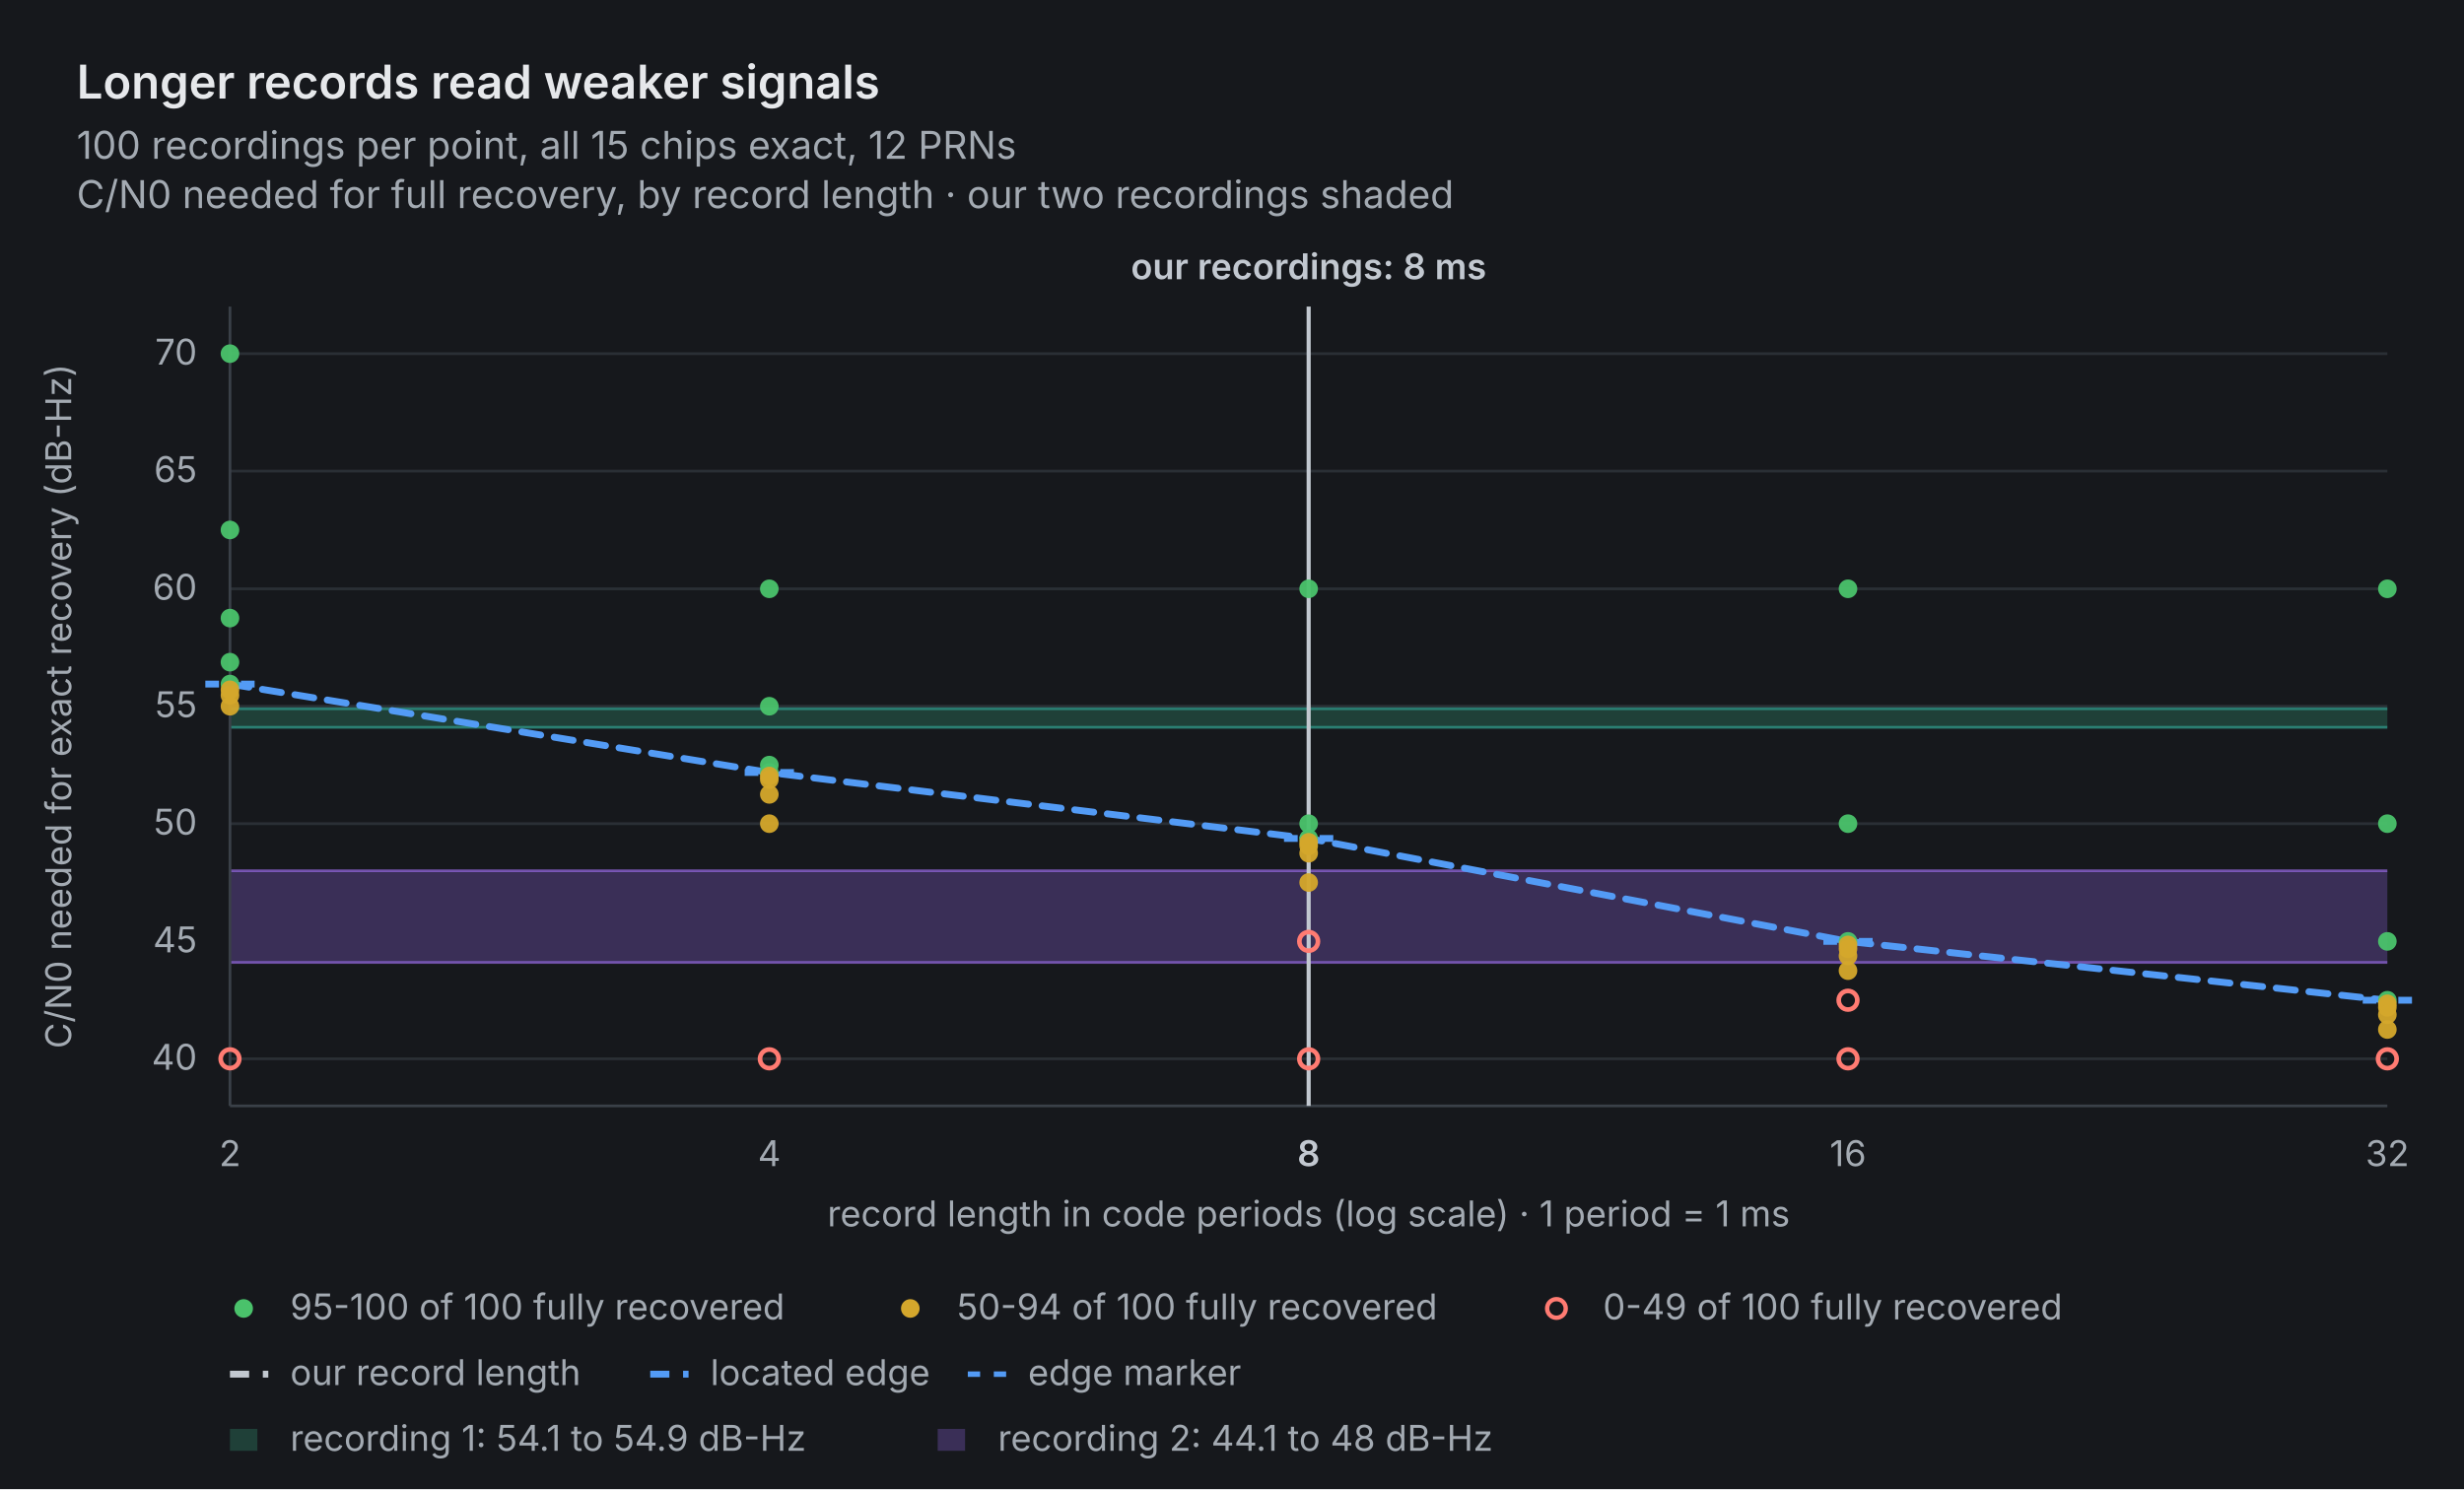
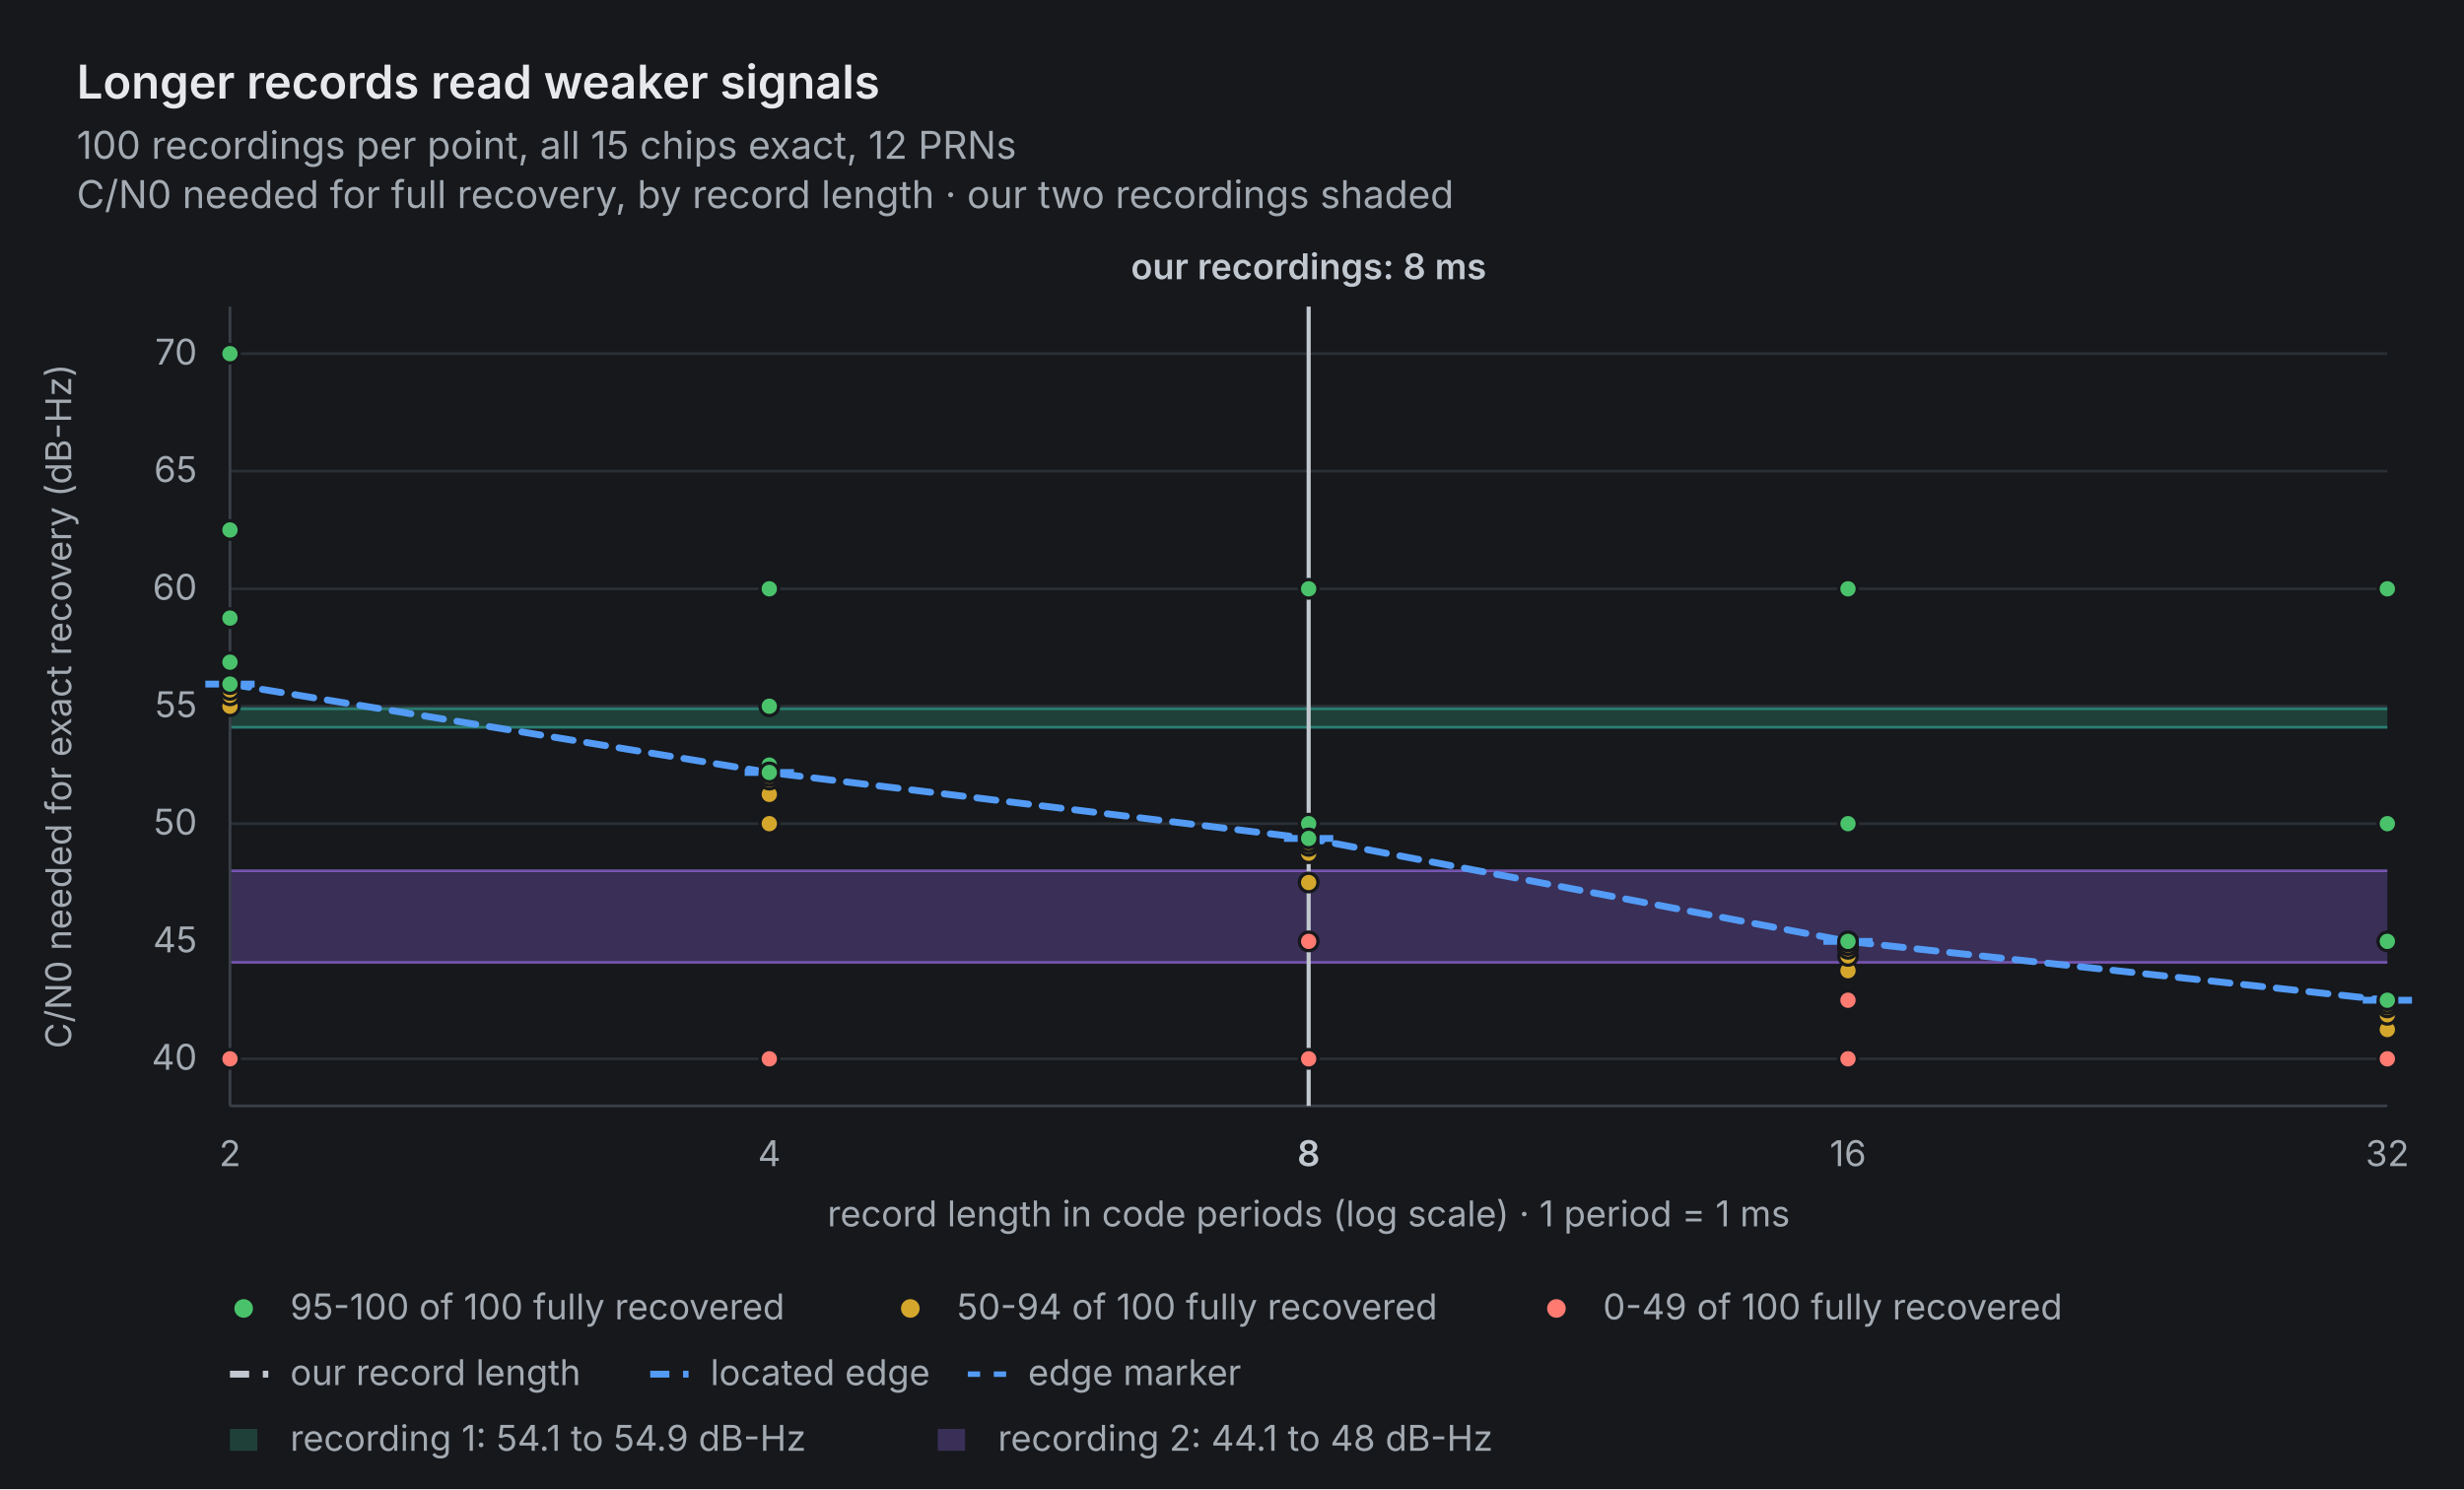
<svg xmlns="http://www.w3.org/2000/svg" width="900" height="544" viewBox="0 0 900 544" role="img" aria-labelledby="duration-figure-title" font-family="system-ui, -apple-system, Segoe UI, sans-serif">
  <rect width="900" height="544" fill="#16181c" />
  <text x="28" y="36" font-size="17" font-weight="600" fill="#e6e8eb">Longer records read weaker signals</text>
  <text x="28" y="58" font-size="14" fill="#a3aab2">100 recordings per point, all 15 chips exact, 12 PRNs</text>
  <text x="28" y="76" font-size="14" fill="#a3aab2">C/N0 needed for full recovery, by record length · our two recordings shaded</text>
  <line x1="84" y1="386.8" x2="872" y2="386.8" stroke="#2a2f35" stroke-width="1" />
  <text x="72" y="390.8" text-anchor="end" font-size="13" fill="#a3aab2">40</text>
  <line x1="84" y1="343.9" x2="872" y2="343.9" stroke="#2a2f35" stroke-width="1" />
  <text x="72" y="347.9" text-anchor="end" font-size="13" fill="#a3aab2">45</text>
  <line x1="84" y1="300.9" x2="872" y2="300.9" stroke="#2a2f35" stroke-width="1" />
  <text x="72" y="304.9" text-anchor="end" font-size="13" fill="#a3aab2">50</text>
  <line x1="84" y1="258.0" x2="872" y2="258.0" stroke="#2a2f35" stroke-width="1" />
  <text x="72" y="262.0" text-anchor="end" font-size="13" fill="#a3aab2">55</text>
  <line x1="84" y1="215.1" x2="872" y2="215.1" stroke="#2a2f35" stroke-width="1" />
  <text x="72" y="219.1" text-anchor="end" font-size="13" fill="#a3aab2">60</text>
  <line x1="84" y1="172.1" x2="872" y2="172.1" stroke="#2a2f35" stroke-width="1" />
  <text x="72" y="176.1" text-anchor="end" font-size="13" fill="#a3aab2">65</text>
  <line x1="84" y1="129.2" x2="872" y2="129.2" stroke="#2a2f35" stroke-width="1" />
  <text x="72" y="133.2" text-anchor="end" font-size="13" fill="#a3aab2">70</text>
  <rect x="84.0" y="258.9" width="788.0" height="6.9" fill="#1f4038" />
  <line x1="84.0" y1="258.9" x2="872" y2="258.9" stroke="#34b3a0" stroke-opacity="0.6" stroke-width="1" />
  <line x1="84.0" y1="265.7" x2="872" y2="265.7" stroke="#34b3a0" stroke-opacity="0.6" stroke-width="1" />
  <rect x="84.0" y="318.1" width="788.0" height="33.5" fill="#3a2f57" />
  <line x1="84.0" y1="318.1" x2="872" y2="318.1" stroke="#a371f7" stroke-opacity="0.6" stroke-width="1" />
  <line x1="84.0" y1="351.6" x2="872" y2="351.6" stroke="#a371f7" stroke-opacity="0.6" stroke-width="1" />
  <line x1="84" y1="404" x2="872" y2="404" stroke="#3a4048" />
  <line x1="84" y1="112" x2="84" y2="404" stroke="#3a4048" />
  <text x="84.0" y="426" text-anchor="middle" font-size="13" font-weight="400" fill="#a3aab2">2</text>
  <text x="281.0" y="426" text-anchor="middle" font-size="13" font-weight="400" fill="#a3aab2">4</text>
  <text x="478.0" y="426" text-anchor="middle" font-size="13" font-weight="600" fill="#c2c8d0">8</text>
  <text x="675.0" y="426" text-anchor="middle" font-size="13" font-weight="400" fill="#a3aab2">16</text>
  <text x="872.0" y="426" text-anchor="middle" font-size="13" font-weight="400" fill="#a3aab2">32</text>
  <text x="478" y="448" text-anchor="middle" font-size="13" fill="#a3aab2">record length in code periods (log scale) · 1 period = 1 ms</text>
  <text transform="translate(26 258) rotate(-90)" text-anchor="middle" font-size="13" fill="#a3aab2">C/N0 needed for exact recovery (dB-Hz)</text>
  <line x1="478.0" y1="112" x2="478.0" y2="404" stroke="#c2c8d0" stroke-width="1.5" />
  <text x="478.0" y="102" text-anchor="middle" font-size="13" font-weight="600" fill="#c2c8d0">our recordings: 8 ms</text>
  <polyline points="84.0,249.9 281.0,282.2 478.0,306.3 675.0,343.9 872.0,365.4" fill="none" stroke="#539bf5" stroke-width="2.5" stroke-dasharray="7 5" stroke-linecap="round" />
-   <circle cx="84.0" cy="129.2" r="3.4" fill="#4ac26b" fill-opacity="0.95" />
-   <circle cx="84.0" cy="193.6" r="3.4" fill="#4ac26b" fill-opacity="0.95" />
-   <circle cx="84.0" cy="225.8" r="3.4" fill="#4ac26b" fill-opacity="0.95" />
-   <circle cx="84.0" cy="241.9" r="3.4" fill="#4ac26b" fill-opacity="0.95" />
-   <circle cx="84.0" cy="249.9" r="3.4" fill="#4ac26b" fill-opacity="0.95" />
-   <circle cx="84.0" cy="252.0" r="3.4" fill="#d4a72c" fill-opacity="0.95" />
-   <circle cx="84.0" cy="254.0" r="3.4" fill="#d4a72c" fill-opacity="0.95" />
-   <circle cx="84.0" cy="258.0" r="3.4" fill="#d4a72c" fill-opacity="0.95" />
-   <circle cx="84.0" cy="386.8" r="3.4" fill="none" stroke="#ff7b72" stroke-width="1.7" />
+   <circle cx="84.0" cy="386.8" r="3.4" fill="#ff7b72" stroke="#16181c" stroke-width="1.2" />
+   <circle cx="84.0" cy="129.2" r="3.4" fill="#4ac26b" stroke="#16181c" stroke-width="1.2" />
+   <circle cx="84.0" cy="193.6" r="3.4" fill="#4ac26b" stroke="#16181c" stroke-width="1.2" />
+   <circle cx="84.0" cy="225.8" r="3.4" fill="#4ac26b" stroke="#16181c" stroke-width="1.2" />
+   <circle cx="84.0" cy="241.9" r="3.4" fill="#4ac26b" stroke="#16181c" stroke-width="1.2" />
+   <circle cx="84.0" cy="258.0" r="3.4" fill="#d4a72c" stroke="#16181c" stroke-width="1.2" />
+   <circle cx="84.0" cy="254.0" r="3.4" fill="#d4a72c" stroke="#16181c" stroke-width="1.2" />
+   <circle cx="84.0" cy="252.0" r="3.4" fill="#d4a72c" stroke="#16181c" stroke-width="1.2" />
+   <circle cx="84.0" cy="249.9" r="3.4" fill="#4ac26b" stroke="#16181c" stroke-width="1.2" />
  <line x1="75.0" y1="249.9" x2="80.0" y2="249.9" stroke="#539bf5" stroke-width="2.5" />
  <line x1="88.0" y1="249.9" x2="93.0" y2="249.9" stroke="#539bf5" stroke-width="2.5" />
-   <circle cx="281.0" cy="215.1" r="3.4" fill="#4ac26b" fill-opacity="0.95" />
-   <circle cx="281.0" cy="258.0" r="3.4" fill="#4ac26b" fill-opacity="0.95" />
-   <circle cx="281.0" cy="279.5" r="3.4" fill="#4ac26b" fill-opacity="0.95" />
-   <circle cx="281.0" cy="282.2" r="3.4" fill="#4ac26b" fill-opacity="0.95" />
-   <circle cx="281.0" cy="283.5" r="3.4" fill="#d4a72c" fill-opacity="0.95" />
-   <circle cx="281.0" cy="284.8" r="3.4" fill="#d4a72c" fill-opacity="0.95" />
-   <circle cx="281.0" cy="290.2" r="3.4" fill="#d4a72c" fill-opacity="0.95" />
-   <circle cx="281.0" cy="300.9" r="3.4" fill="#d4a72c" fill-opacity="0.95" />
-   <circle cx="281.0" cy="386.8" r="3.4" fill="none" stroke="#ff7b72" stroke-width="1.7" />
+   <circle cx="281.0" cy="386.8" r="3.4" fill="#ff7b72" stroke="#16181c" stroke-width="1.2" />
+   <circle cx="281.0" cy="215.1" r="3.4" fill="#4ac26b" stroke="#16181c" stroke-width="1.2" />
+   <circle cx="281.0" cy="258.0" r="3.4" fill="#4ac26b" stroke="#16181c" stroke-width="1.2" />
+   <circle cx="281.0" cy="300.9" r="3.4" fill="#d4a72c" stroke="#16181c" stroke-width="1.2" />
+   <circle cx="281.0" cy="290.2" r="3.4" fill="#d4a72c" stroke="#16181c" stroke-width="1.2" />
+   <circle cx="281.0" cy="279.5" r="3.4" fill="#4ac26b" stroke="#16181c" stroke-width="1.2" />
+   <circle cx="281.0" cy="284.8" r="3.4" fill="#d4a72c" stroke="#16181c" stroke-width="1.2" />
+   <circle cx="281.0" cy="283.5" r="3.4" fill="#d4a72c" stroke="#16181c" stroke-width="1.2" />
+   <circle cx="281.0" cy="282.2" r="3.4" fill="#4ac26b" stroke="#16181c" stroke-width="1.2" />
  <line x1="272.0" y1="282.2" x2="277.0" y2="282.2" stroke="#539bf5" stroke-width="2.5" />
  <line x1="285.0" y1="282.2" x2="290.0" y2="282.2" stroke="#539bf5" stroke-width="2.5" />
-   <circle cx="478.0" cy="215.1" r="3.4" fill="#4ac26b" fill-opacity="0.95" />
-   <circle cx="478.0" cy="300.9" r="3.4" fill="#4ac26b" fill-opacity="0.95" />
-   <circle cx="478.0" cy="306.3" r="3.4" fill="#4ac26b" fill-opacity="0.95" />
-   <circle cx="478.0" cy="307.7" r="3.4" fill="#d4a72c" fill-opacity="0.95" />
-   <circle cx="478.0" cy="309.0" r="3.4" fill="#d4a72c" fill-opacity="0.95" />
-   <circle cx="478.0" cy="311.7" r="3.4" fill="#d4a72c" fill-opacity="0.95" />
-   <circle cx="478.0" cy="322.4" r="3.4" fill="#d4a72c" fill-opacity="0.95" />
-   <circle cx="478.0" cy="343.9" r="3.4" fill="none" stroke="#ff7b72" stroke-width="1.7" />
-   <circle cx="478.0" cy="386.8" r="3.4" fill="none" stroke="#ff7b72" stroke-width="1.7" />
+   <circle cx="478.0" cy="215.1" r="3.4" fill="#4ac26b" stroke="#16181c" stroke-width="1.2" />
+   <circle cx="478.0" cy="386.8" r="3.4" fill="#ff7b72" stroke="#16181c" stroke-width="1.2" />
+   <circle cx="478.0" cy="343.9" r="3.4" fill="#ff7b72" stroke="#16181c" stroke-width="1.2" />
+   <circle cx="478.0" cy="322.4" r="3.4" fill="#d4a72c" stroke="#16181c" stroke-width="1.2" />
+   <circle cx="478.0" cy="300.9" r="3.4" fill="#4ac26b" stroke="#16181c" stroke-width="1.2" />
+   <circle cx="478.0" cy="311.7" r="3.4" fill="#d4a72c" stroke="#16181c" stroke-width="1.2" />
+   <circle cx="478.0" cy="309.0" r="3.4" fill="#d4a72c" stroke="#16181c" stroke-width="1.2" />
+   <circle cx="478.0" cy="307.7" r="3.4" fill="#d4a72c" stroke="#16181c" stroke-width="1.2" />
+   <circle cx="478.0" cy="306.3" r="3.4" fill="#4ac26b" stroke="#16181c" stroke-width="1.2" />
  <line x1="469.0" y1="306.3" x2="474.0" y2="306.3" stroke="#539bf5" stroke-width="2.5" />
  <line x1="482.0" y1="306.3" x2="487.0" y2="306.3" stroke="#539bf5" stroke-width="2.5" />
-   <circle cx="675.0" cy="215.1" r="3.4" fill="#4ac26b" fill-opacity="0.95" />
-   <circle cx="675.0" cy="300.9" r="3.4" fill="#4ac26b" fill-opacity="0.95" />
-   <circle cx="675.0" cy="343.9" r="3.4" fill="#4ac26b" fill-opacity="0.95" />
-   <circle cx="675.0" cy="345.2" r="3.4" fill="#d4a72c" fill-opacity="0.95" />
-   <circle cx="675.0" cy="346.6" r="3.4" fill="#d4a72c" fill-opacity="0.95" />
-   <circle cx="675.0" cy="349.2" r="3.4" fill="#d4a72c" fill-opacity="0.95" />
-   <circle cx="675.0" cy="354.6" r="3.4" fill="#d4a72c" fill-opacity="0.95" />
-   <circle cx="675.0" cy="365.4" r="3.4" fill="none" stroke="#ff7b72" stroke-width="1.7" />
-   <circle cx="675.0" cy="386.8" r="3.4" fill="none" stroke="#ff7b72" stroke-width="1.7" />
+   <circle cx="675.0" cy="215.1" r="3.4" fill="#4ac26b" stroke="#16181c" stroke-width="1.2" />
+   <circle cx="675.0" cy="300.9" r="3.4" fill="#4ac26b" stroke="#16181c" stroke-width="1.2" />
+   <circle cx="675.0" cy="386.8" r="3.4" fill="#ff7b72" stroke="#16181c" stroke-width="1.2" />
+   <circle cx="675.0" cy="365.4" r="3.4" fill="#ff7b72" stroke="#16181c" stroke-width="1.2" />
+   <circle cx="675.0" cy="354.6" r="3.4" fill="#d4a72c" stroke="#16181c" stroke-width="1.2" />
+   <circle cx="675.0" cy="349.2" r="3.4" fill="#d4a72c" stroke="#16181c" stroke-width="1.2" />
+   <circle cx="675.0" cy="346.6" r="3.4" fill="#d4a72c" stroke="#16181c" stroke-width="1.2" />
+   <circle cx="675.0" cy="345.2" r="3.4" fill="#d4a72c" stroke="#16181c" stroke-width="1.2" />
+   <circle cx="675.0" cy="343.9" r="3.4" fill="#4ac26b" stroke="#16181c" stroke-width="1.2" />
  <line x1="666.0" y1="343.9" x2="671.0" y2="343.9" stroke="#539bf5" stroke-width="2.5" />
  <line x1="679.0" y1="343.9" x2="684.0" y2="343.9" stroke="#539bf5" stroke-width="2.5" />
-   <circle cx="872.0" cy="215.1" r="3.4" fill="#4ac26b" fill-opacity="0.95" />
-   <circle cx="872.0" cy="300.9" r="3.4" fill="#4ac26b" fill-opacity="0.95" />
-   <circle cx="872.0" cy="343.9" r="3.4" fill="#4ac26b" fill-opacity="0.95" />
-   <circle cx="872.0" cy="365.4" r="3.4" fill="#4ac26b" fill-opacity="0.95" />
-   <circle cx="872.0" cy="366.7" r="3.4" fill="#d4a72c" fill-opacity="0.95" />
-   <circle cx="872.0" cy="368.0" r="3.4" fill="#d4a72c" fill-opacity="0.95" />
-   <circle cx="872.0" cy="370.7" r="3.4" fill="#d4a72c" fill-opacity="0.95" />
-   <circle cx="872.0" cy="376.1" r="3.4" fill="#d4a72c" fill-opacity="0.95" />
-   <circle cx="872.0" cy="386.8" r="3.4" fill="none" stroke="#ff7b72" stroke-width="1.7" />
+   <circle cx="872.0" cy="215.1" r="3.4" fill="#4ac26b" stroke="#16181c" stroke-width="1.2" />
+   <circle cx="872.0" cy="300.9" r="3.4" fill="#4ac26b" stroke="#16181c" stroke-width="1.2" />
+   <circle cx="872.0" cy="343.9" r="3.4" fill="#4ac26b" stroke="#16181c" stroke-width="1.2" />
+   <circle cx="872.0" cy="386.8" r="3.4" fill="#ff7b72" stroke="#16181c" stroke-width="1.2" />
+   <circle cx="872.0" cy="376.1" r="3.4" fill="#d4a72c" stroke="#16181c" stroke-width="1.2" />
+   <circle cx="872.0" cy="370.7" r="3.4" fill="#d4a72c" stroke="#16181c" stroke-width="1.2" />
+   <circle cx="872.0" cy="368.0" r="3.4" fill="#d4a72c" stroke="#16181c" stroke-width="1.2" />
+   <circle cx="872.0" cy="366.7" r="3.4" fill="#d4a72c" stroke="#16181c" stroke-width="1.2" />
+   <circle cx="872.0" cy="365.4" r="3.4" fill="#4ac26b" stroke="#16181c" stroke-width="1.2" />
  <line x1="863.0" y1="365.4" x2="868.0" y2="365.4" stroke="#539bf5" stroke-width="2.5" />
  <line x1="876.0" y1="365.4" x2="881.0" y2="365.4" stroke="#539bf5" stroke-width="2.5" />
  <circle cx="89.0" cy="478" r="3.4" fill="#4ac26b" />
  <text x="106.0" y="482" font-size="13" fill="#a3aab2">95-100 of 100 fully recovered</text>
  <circle cx="332.5" cy="478" r="3.4" fill="#d4a72c" />
  <text x="349.5" y="482" font-size="13" fill="#a3aab2">50-94 of 100 fully recovered</text>
-   <circle cx="568.5" cy="478" r="3.4" fill="none" stroke="#ff7b72" stroke-width="1.6" />
+   <circle cx="568.5" cy="478" r="3.4" fill="#ff7b72" />
  <text x="585.5" y="482" font-size="13" fill="#a3aab2">0-49 of 100 fully recovered</text>
  <line x1="84.0" y1="502" x2="98.0" y2="502" stroke="#c2c8d0" stroke-width="2.5" stroke-dasharray="7 5" />
  <text x="106.0" y="506" font-size="13" fill="#a3aab2">our record length</text>
  <line x1="237.5" y1="502" x2="251.5" y2="502" stroke="#539bf5" stroke-width="2.5" stroke-dasharray="7 5" />
  <text x="259.5" y="506" font-size="13" fill="#a3aab2">located edge</text>
  <line x1="353.5" y1="502" x2="358.0" y2="502" stroke="#539bf5" stroke-width="2" />
  <line x1="363.0" y1="502" x2="367.5" y2="502" stroke="#539bf5" stroke-width="2" />
  <text x="375.5" y="506" font-size="13" fill="#a3aab2">edge marker</text>
  <rect x="84.0" y="522" width="10" height="8" fill="#1f4038" />
  <text x="106.0" y="530" font-size="13" fill="#a3aab2">recording 1: 54.1 to 54.9 dB-Hz</text>
  <rect x="342.5" y="522" width="10" height="8" fill="#3a2f57" />
  <text x="364.5" y="530" font-size="13" fill="#a3aab2">recording 2: 44.1 to 48 dB-Hz</text>
</svg>
